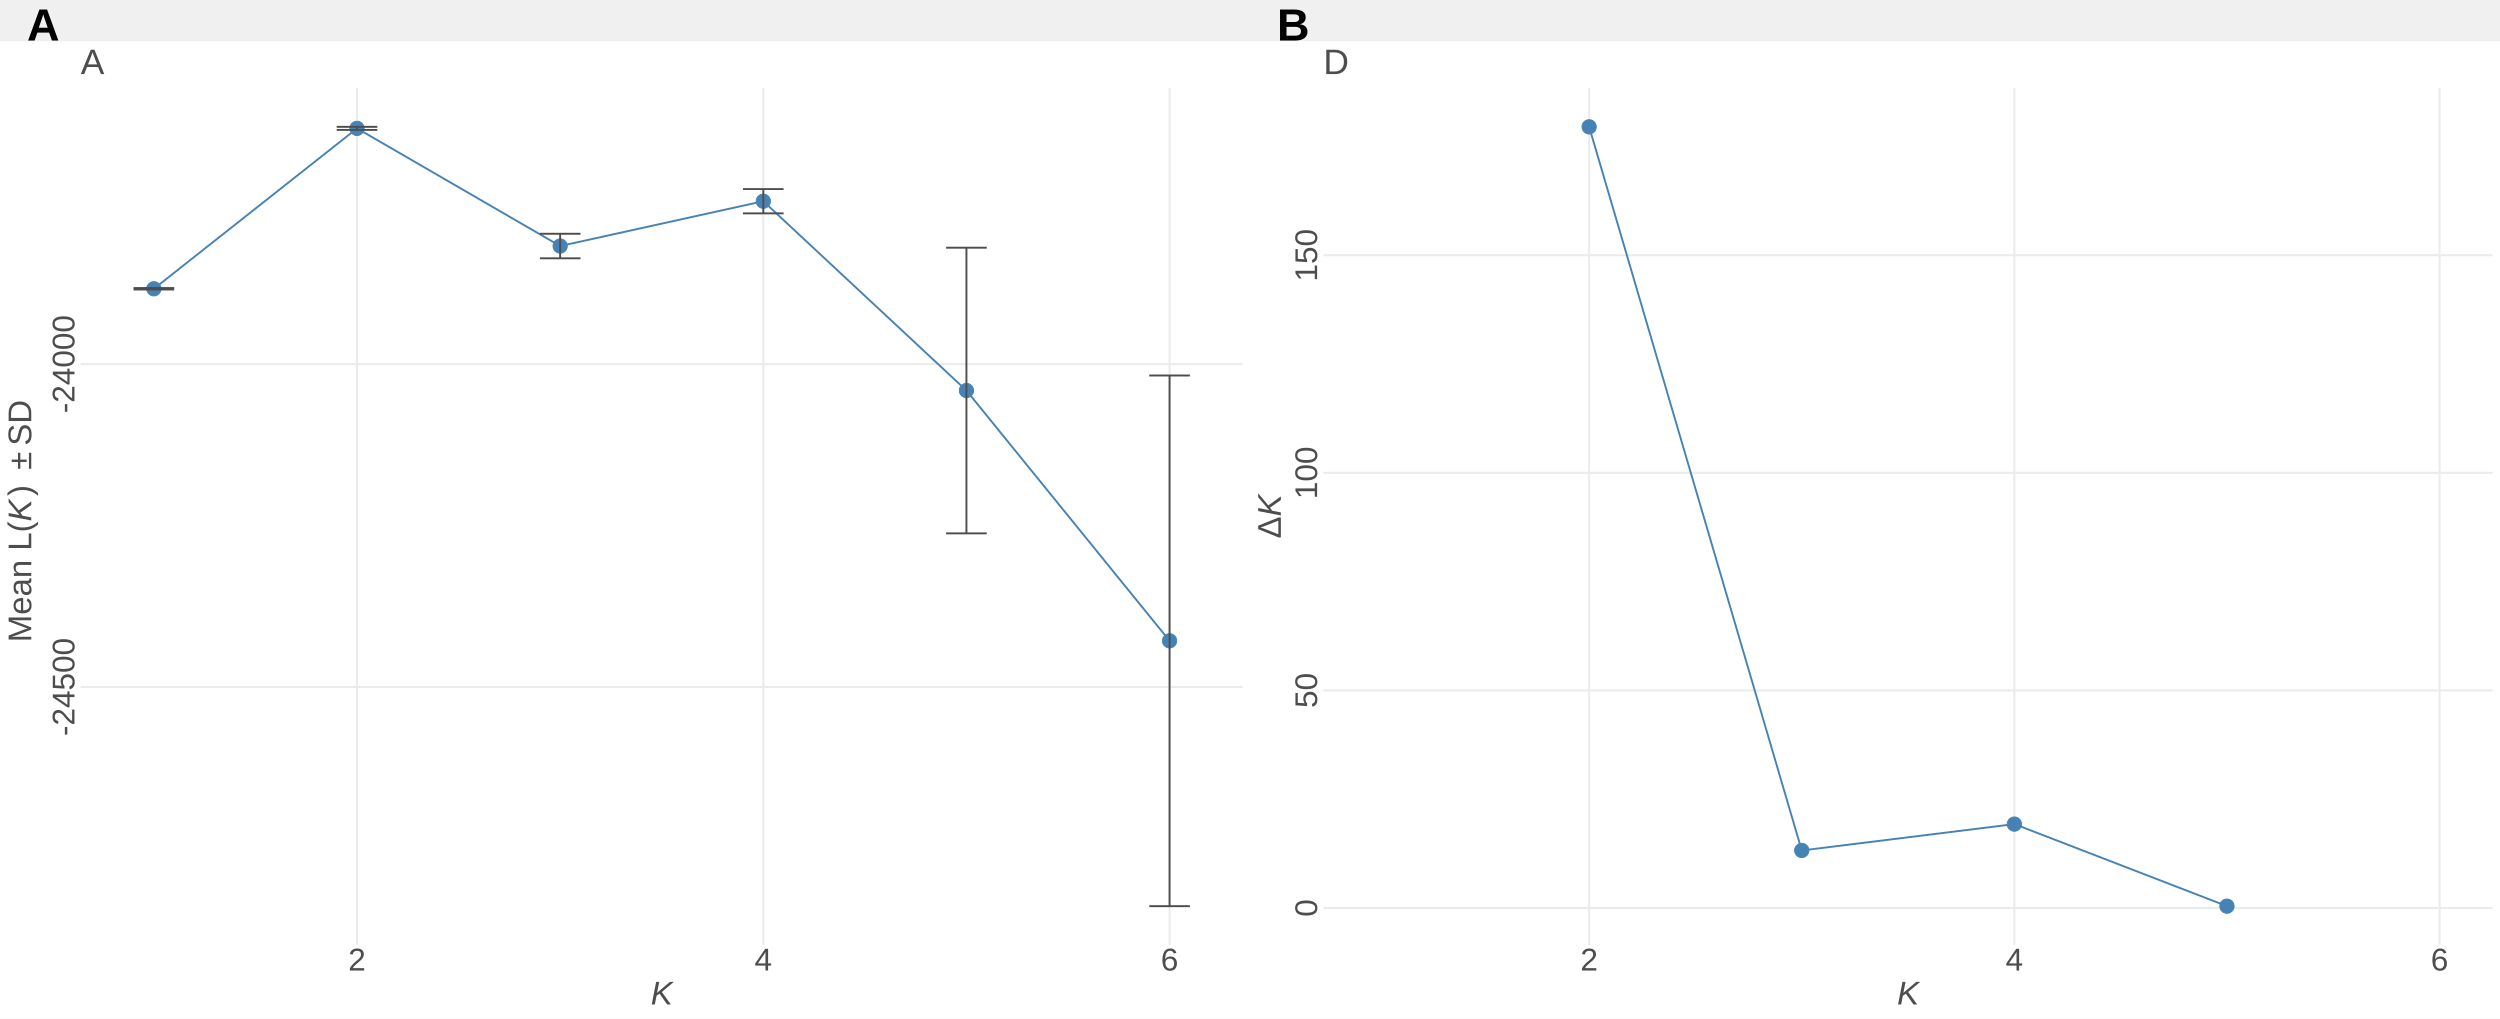
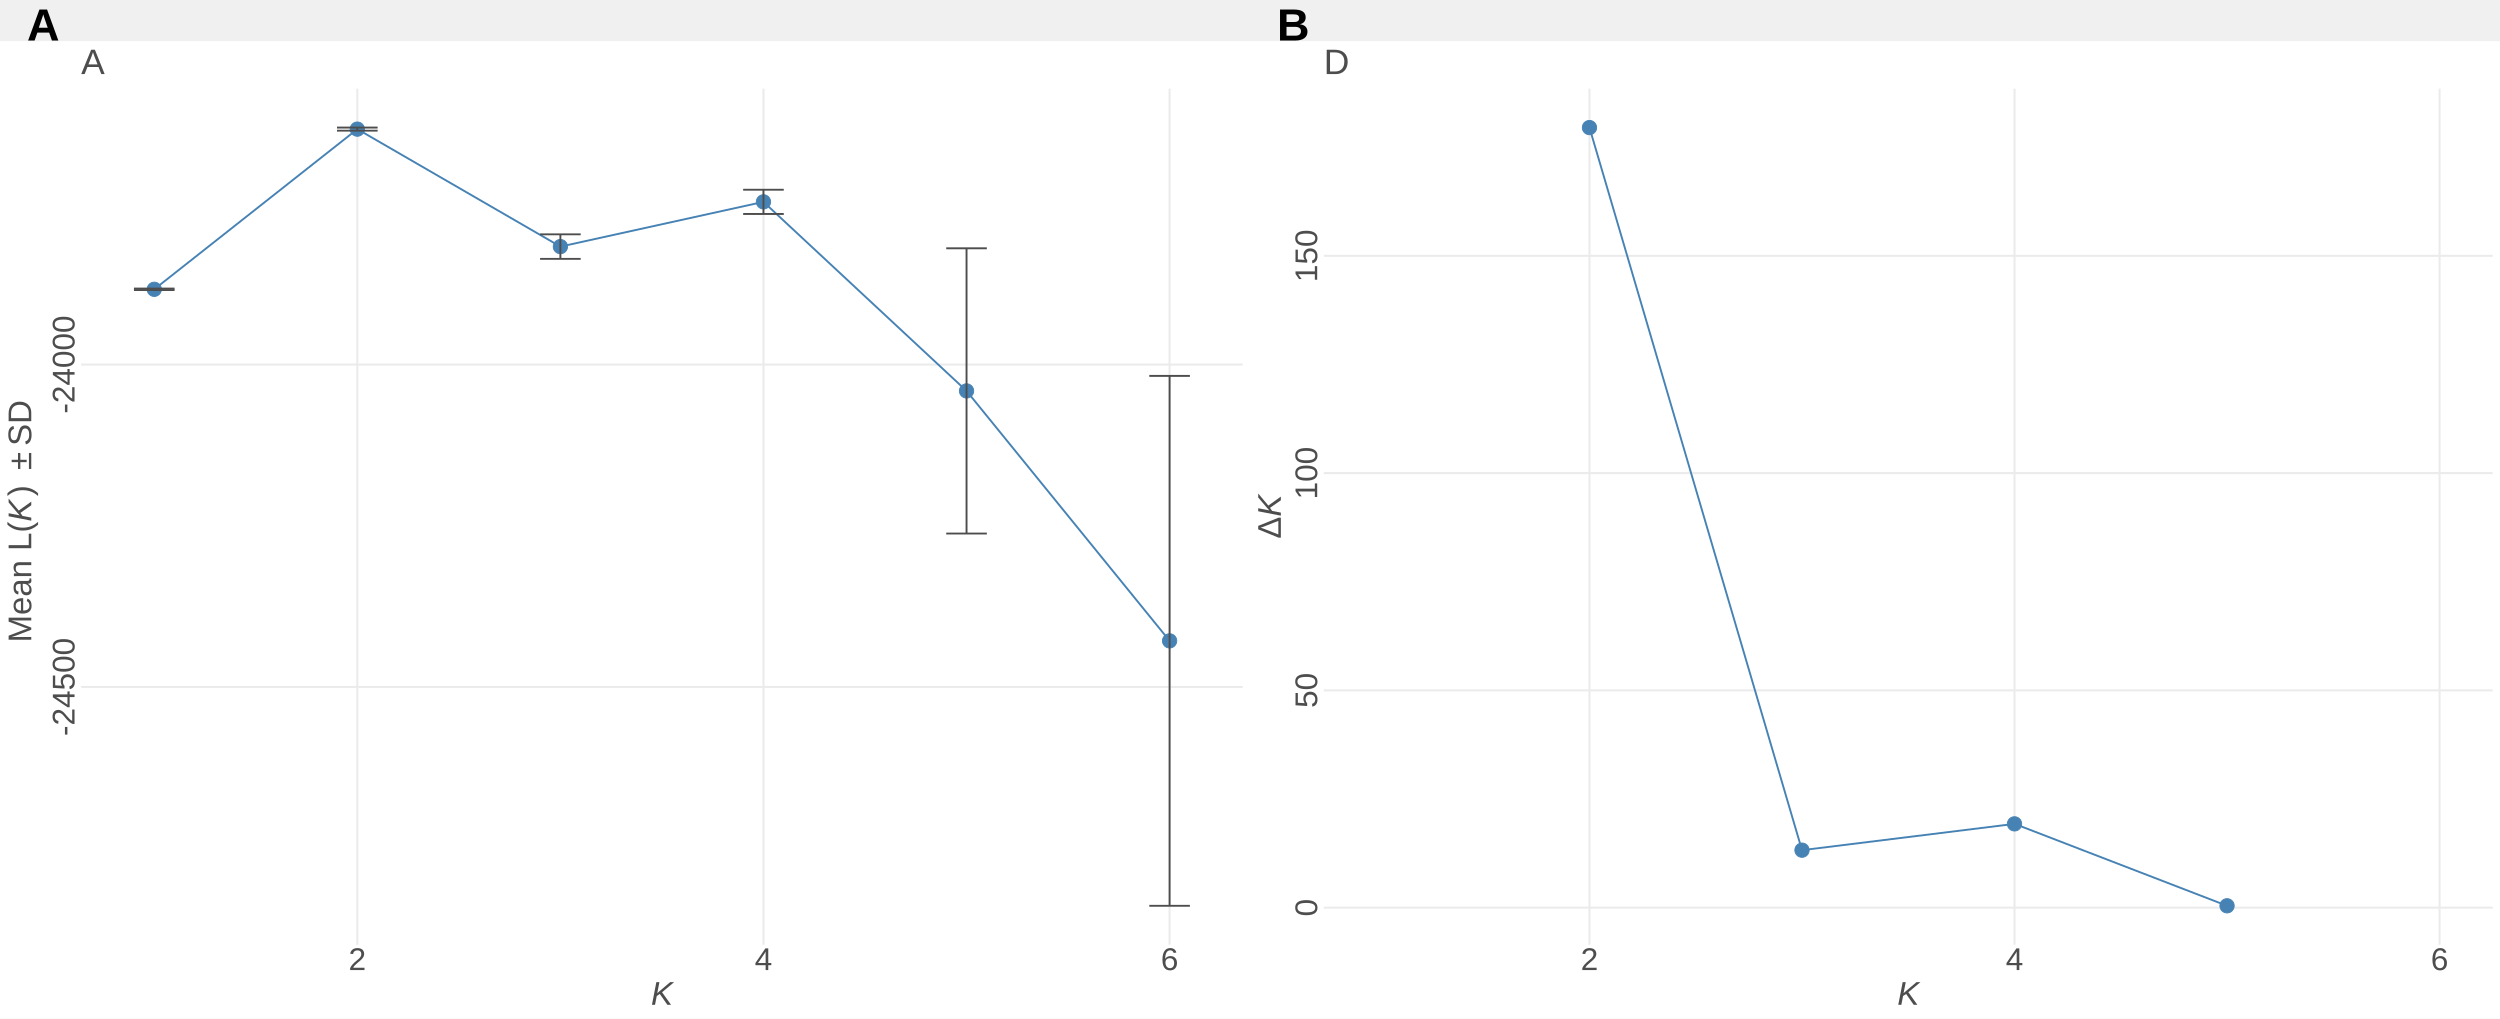
<svg xmlns="http://www.w3.org/2000/svg" width="1944.00pt" height="792.00pt" viewBox="0 0 1944.00 792.00">
  <g class="svglite">
    <defs>
      <style type="text/css">
    .svglite line, .svglite polyline, .svglite polygon, .svglite path, .svglite rect, .svglite circle {
      fill: none;
      stroke: #000000;
      stroke-linecap: round;
      stroke-linejoin: round;
      stroke-miterlimit: 10.00;
    }
    .svglite text {
      white-space: pre;
    }
    .svglite g.glyphgroup path {
      fill: inherit;
      stroke: none;
    }
  </style>
    </defs>
    <rect width="100%" height="100%" style="stroke: none; fill: none;" />
    <defs>
      <clipPath id="cpMC4wMHwxOTQ0LjAwfDAuMDB8NzkyLjAw">
        <rect x="0.00" y="0.00" width="1944.00" height="792.00" />
      </clipPath>
    </defs>
    <g clip-path="url(#cpMC4wMHwxOTQ0LjAwfDAuMDB8NzkyLjAw)">
</g>
    <defs>
      <clipPath id="cpMC4wMHw5NzIuMDB8MzIuMjZ8NzkyLjAw">
-         <rect x="0" y="32.26" width="972.00" height="759.74" />
+         <rect x="0.00" y="32.26" width="972.00" height="759.74" />
      </clipPath>
    </defs>
    <g clip-path="url(#cpMC4wMHw5NzIuMDB8MzIuMjZ8NzkyLjAw)">
-       <rect x="0" y="32.26" width="972.00" height="759.74" style="stroke-width: 1.07; stroke: #FFFFFF; fill: #FFFFFF;" />
+       <rect x="0.00" y="32.26" width="972.00" height="759.74" style="stroke-width: 1.07; stroke: #FFFFFF; fill: #FFFFFF;" />
    </g>
    <g clip-path="url(#cpMC4wMHwxOTQ0LjAwfDAuMDB8NzkyLjAw)">
</g>
    <defs>
-       <clipPath id="cpNjIuNzh8OTY2LjMzfDY4LjMzfDczNC45Mw==">
-         <rect x="62.78" y="68.33" width="903.55" height="666.60" />
+       <clipPath id="cpNjMuMTB8OTY2LjMzfDY4Ljk1fDczNC42MQ==">
+         <rect x="63.10" y="68.95" width="903.23" height="665.66" />
      </clipPath>
    </defs>
-     <g clip-path="url(#cpNjIuNzh8OTY2LjMzfDY4LjMzfDczNC45Mw==)">
-       <rect x="62.78" y="68.33" width="903.55" height="666.60" style="stroke-width: 1.07; stroke: none; fill: #FFFFFF;" />
-       <polyline points="62.78,534.20 966.33,534.20 " style="stroke-width: 1.60; stroke: #EBEBEB; stroke-linecap: butt;" />
-       <polyline points="62.78,283.17 966.33,283.17 " style="stroke-width: 1.60; stroke: #EBEBEB; stroke-linecap: butt;" />
-       <polyline points="277.61,734.93 277.61,68.33 " style="stroke-width: 1.60; stroke: #EBEBEB; stroke-linecap: butt;" />
-       <polyline points="593.54,734.93 593.54,68.33 " style="stroke-width: 1.60; stroke: #EBEBEB; stroke-linecap: butt;" />
-       <polyline points="909.46,734.93 909.46,68.33 " style="stroke-width: 1.60; stroke: #EBEBEB; stroke-linecap: butt;" />
-       <polyline points="119.65,224.56 277.61,99.83 435.57,191.31 593.54,156.46 751.50,303.68 909.46,498.31 " style="stroke-width: 1.49; stroke: #4682B4; stroke-linecap: butt;" />
-       <circle cx="119.65" cy="224.56" r="5.57" style="stroke-width: 0.71; stroke: #4682B4; fill: #4682B4;" />
-       <circle cx="277.61" cy="99.83" r="5.57" style="stroke-width: 0.71; stroke: #4682B4; fill: #4682B4;" />
-       <circle cx="435.57" cy="191.31" r="5.57" style="stroke-width: 0.71; stroke: #4682B4; fill: #4682B4;" />
-       <circle cx="593.54" cy="156.46" r="5.57" style="stroke-width: 0.71; stroke: #4682B4; fill: #4682B4;" />
-       <circle cx="751.50" cy="303.68" r="5.57" style="stroke-width: 0.71; stroke: #4682B4; fill: #4682B4;" />
-       <circle cx="909.46" cy="498.31" r="5.57" style="stroke-width: 0.71; stroke: #4682B4; fill: #4682B4;" />
-       <polyline points="103.85,223.99 135.44,223.99 " style="stroke-width: 1.49; stroke: #4D4D4D; stroke-linecap: butt;" />
-       <polyline points="119.65,223.99 119.65,225.13 " style="stroke-width: 1.49; stroke: #4D4D4D; stroke-linecap: butt;" />
-       <polyline points="103.85,225.13 135.44,225.13 " style="stroke-width: 1.49; stroke: #4D4D4D; stroke-linecap: butt;" />
-       <polyline points="261.81,98.63 293.41,98.63 " style="stroke-width: 1.49; stroke: #4D4D4D; stroke-linecap: butt;" />
-       <polyline points="277.61,98.63 277.61,101.03 " style="stroke-width: 1.49; stroke: #4D4D4D; stroke-linecap: butt;" />
-       <polyline points="261.81,101.03 293.41,101.03 " style="stroke-width: 1.49; stroke: #4D4D4D; stroke-linecap: butt;" />
-       <polyline points="419.78,181.76 451.37,181.76 " style="stroke-width: 1.49; stroke: #4D4D4D; stroke-linecap: butt;" />
-       <polyline points="435.57,181.76 435.57,200.86 " style="stroke-width: 1.49; stroke: #4D4D4D; stroke-linecap: butt;" />
-       <polyline points="419.78,200.86 451.37,200.86 " style="stroke-width: 1.49; stroke: #4D4D4D; stroke-linecap: butt;" />
-       <polyline points="577.74,147.02 609.33,147.02 " style="stroke-width: 1.49; stroke: #4D4D4D; stroke-linecap: butt;" />
-       <polyline points="593.54,147.02 593.54,165.90 " style="stroke-width: 1.49; stroke: #4D4D4D; stroke-linecap: butt;" />
-       <polyline points="577.74,165.90 609.33,165.90 " style="stroke-width: 1.49; stroke: #4D4D4D; stroke-linecap: butt;" />
-       <polyline points="735.70,192.63 767.30,192.63 " style="stroke-width: 1.49; stroke: #4D4D4D; stroke-linecap: butt;" />
-       <polyline points="751.50,192.63 751.50,414.74 " style="stroke-width: 1.49; stroke: #4D4D4D; stroke-linecap: butt;" />
-       <polyline points="735.70,414.74 767.30,414.74 " style="stroke-width: 1.49; stroke: #4D4D4D; stroke-linecap: butt;" />
-       <polyline points="893.67,291.99 925.26,291.99 " style="stroke-width: 1.49; stroke: #4D4D4D; stroke-linecap: butt;" />
-       <polyline points="909.46,291.99 909.46,704.63 " style="stroke-width: 1.49; stroke: #4D4D4D; stroke-linecap: butt;" />
-       <polyline points="893.67,704.63 925.26,704.63 " style="stroke-width: 1.49; stroke: #4D4D4D; stroke-linecap: butt;" />
+     <g clip-path="url(#cpNjMuMTB8OTY2LjMzfDY4Ljk1fDczNC42MQ==)">
+       <rect x="63.10" y="68.95" width="903.23" height="665.66" style="stroke-width: 1.07; stroke: none; fill: #FFFFFF;" />
+       <polyline points="63.10,534.16 966.33,534.16 " style="stroke-width: 1.60; stroke: #EBEBEB; stroke-linecap: butt;" />
+       <polyline points="63.10,283.49 966.33,283.49 " style="stroke-width: 1.60; stroke: #EBEBEB; stroke-linecap: butt;" />
+       <polyline points="277.85,734.61 277.85,68.95 " style="stroke-width: 1.60; stroke: #EBEBEB; stroke-linecap: butt;" />
+       <polyline points="593.67,734.61 593.67,68.95 " style="stroke-width: 1.60; stroke: #EBEBEB; stroke-linecap: butt;" />
+       <polyline points="909.48,734.61 909.48,68.95 " style="stroke-width: 1.60; stroke: #EBEBEB; stroke-linecap: butt;" />
+       <polyline points="119.95,224.96 277.85,100.41 435.76,191.76 593.67,156.96 751.58,303.98 909.48,498.33 " style="stroke-width: 1.49; stroke: #4682B4; stroke-linecap: butt;" />
+       <circle cx="119.95" cy="224.96" r="5.57" style="stroke-width: 0.71; stroke: #4682B4; fill: #4682B4;" />
+       <circle cx="277.85" cy="100.41" r="5.57" style="stroke-width: 0.71; stroke: #4682B4; fill: #4682B4;" />
+       <circle cx="435.76" cy="191.76" r="5.57" style="stroke-width: 0.71; stroke: #4682B4; fill: #4682B4;" />
+       <circle cx="593.67" cy="156.96" r="5.57" style="stroke-width: 0.71; stroke: #4682B4; fill: #4682B4;" />
+       <circle cx="751.58" cy="303.98" r="5.57" style="stroke-width: 0.71; stroke: #4682B4; fill: #4682B4;" />
+       <circle cx="909.48" cy="498.33" r="5.57" style="stroke-width: 0.71; stroke: #4682B4; fill: #4682B4;" />
+       <polyline points="104.16,224.39 135.74,224.39 " style="stroke-width: 1.49; stroke: #4D4D4D; stroke-linecap: butt;" />
+       <polyline points="119.95,224.39 119.95,225.53 " style="stroke-width: 1.49; stroke: #4D4D4D; stroke-linecap: butt;" />
+       <polyline points="104.16,225.53 135.74,225.53 " style="stroke-width: 1.49; stroke: #4D4D4D; stroke-linecap: butt;" />
+       <polyline points="262.06,99.21 293.64,99.21 " style="stroke-width: 1.49; stroke: #4D4D4D; stroke-linecap: butt;" />
+       <polyline points="277.85,99.21 277.85,101.61 " style="stroke-width: 1.49; stroke: #4D4D4D; stroke-linecap: butt;" />
+       <polyline points="262.06,101.61 293.64,101.61 " style="stroke-width: 1.49; stroke: #4D4D4D; stroke-linecap: butt;" />
+       <polyline points="419.97,182.22 451.55,182.22 " style="stroke-width: 1.49; stroke: #4D4D4D; stroke-linecap: butt;" />
+       <polyline points="435.76,182.22 435.76,201.30 " style="stroke-width: 1.49; stroke: #4D4D4D; stroke-linecap: butt;" />
+       <polyline points="419.97,201.30 451.55,201.30 " style="stroke-width: 1.49; stroke: #4D4D4D; stroke-linecap: butt;" />
+       <polyline points="577.88,147.53 609.46,147.53 " style="stroke-width: 1.49; stroke: #4D4D4D; stroke-linecap: butt;" />
+       <polyline points="593.67,147.53 593.67,166.39 " style="stroke-width: 1.49; stroke: #4D4D4D; stroke-linecap: butt;" />
+       <polyline points="577.88,166.39 609.46,166.39 " style="stroke-width: 1.49; stroke: #4D4D4D; stroke-linecap: butt;" />
+       <polyline points="735.79,193.08 767.37,193.08 " style="stroke-width: 1.49; stroke: #4D4D4D; stroke-linecap: butt;" />
+       <polyline points="751.58,193.08 751.58,414.87 " style="stroke-width: 1.49; stroke: #4D4D4D; stroke-linecap: butt;" />
+       <polyline points="735.79,414.87 767.37,414.87 " style="stroke-width: 1.49; stroke: #4D4D4D; stroke-linecap: butt;" />
+       <polyline points="893.69,292.30 925.27,292.30 " style="stroke-width: 1.49; stroke: #4D4D4D; stroke-linecap: butt;" />
+       <polyline points="909.48,292.30 909.48,704.35 " style="stroke-width: 1.49; stroke: #4D4D4D; stroke-linecap: butt;" />
+       <polyline points="893.69,704.35 925.27,704.35 " style="stroke-width: 1.49; stroke: #4D4D4D; stroke-linecap: butt;" />
    </g>
    <g clip-path="url(#cpMC4wMHwxOTQ0LjAwfDAuMDB8NzkyLjAw)">
-       <text transform="translate(57.90,534.20) rotate(-90)" text-anchor="middle" style="font-size: 24.50px;fill: #4D4D4D; font-family: &quot;Arial&quot;;" textLength="76.28px" lengthAdjust="spacingAndGlyphs">-24500</text>
-       <text transform="translate(57.90,283.17) rotate(-90)" text-anchor="middle" style="font-size: 24.50px;fill: #4D4D4D; font-family: &quot;Arial&quot;;" textLength="76.28px" lengthAdjust="spacingAndGlyphs">-24000</text>
-       <text x="277.61" y="754.66" text-anchor="middle" style="font-size: 24.50px;fill: #4D4D4D; font-family: &quot;Arial&quot;;" textLength="13.62px" lengthAdjust="spacingAndGlyphs">2</text>
-       <text x="593.54" y="754.66" text-anchor="middle" style="font-size: 24.50px;fill: #4D4D4D; font-family: &quot;Arial&quot;;" textLength="13.62px" lengthAdjust="spacingAndGlyphs">4</text>
-       <text x="909.46" y="754.66" text-anchor="middle" style="font-size: 24.50px;fill: #4D4D4D; font-family: &quot;Arial&quot;;" textLength="13.62px" lengthAdjust="spacingAndGlyphs">6</text>
-       <text x="506.02" y="781.09" style="font-size: 25.60px; font-style: italic;fill: #4D4D4D; font-family: &quot;Arial&quot;;" textLength="17.08px" lengthAdjust="spacingAndGlyphs">K</text>
-       <text transform="translate(24.31,499.38) rotate(-90)" style="font-size: 25.60px;fill: #4D4D4D; font-family: &quot;Arial&quot;;" textLength="93.88px" lengthAdjust="spacingAndGlyphs">Mean L(</text>
-       <text transform="translate(24.31,405.51) rotate(-90)" style="font-size: 25.60px; font-style: italic;fill: #4D4D4D; font-family: &quot;Arial&quot;;" textLength="17.08px" lengthAdjust="spacingAndGlyphs">K</text>
-       <text transform="translate(24.31,385.69) rotate(-90)" style="font-size: 25.60px;fill: #4D4D4D; font-family: &quot;Arial&quot;;" textLength="15.62px" lengthAdjust="spacingAndGlyphs">) </text>
-       <text transform="translate(24.31,365.33) rotate(-90)" style="font-size: 25.60px;fill: #4D4D4D; font-family: &quot;Arial&quot;;" textLength="14.05px" lengthAdjust="spacingAndGlyphs">±</text>
-       <text transform="translate(24.31,346.54) rotate(-90)" style="font-size: 25.60px;fill: #4D4D4D; font-family: &quot;Arial&quot;;" textLength="42.67px" lengthAdjust="spacingAndGlyphs"> SD</text>
-       <text x="62.78" y="57.61" style="font-size: 27.50px;fill: #4D4D4D; font-family: &quot;Arial&quot;;" textLength="18.34px" lengthAdjust="spacingAndGlyphs">A</text>
+       <text transform="translate(57.96,534.16) rotate(-90)" text-anchor="middle" style="font-size: 24.50px;fill: #4D4D4D; font-family: &quot;Arial&quot;;" textLength="76.28px" lengthAdjust="spacingAndGlyphs">-24500</text>
+       <text transform="translate(57.96,283.49) rotate(-90)" text-anchor="middle" style="font-size: 24.50px;fill: #4D4D4D; font-family: &quot;Arial&quot;;" textLength="76.28px" lengthAdjust="spacingAndGlyphs">-24000</text>
+       <text x="277.85" y="754.34" text-anchor="middle" style="font-size: 24.50px;fill: #4D4D4D; font-family: &quot;Arial&quot;;" textLength="13.62px" lengthAdjust="spacingAndGlyphs">2</text>
+       <text x="593.67" y="754.34" text-anchor="middle" style="font-size: 24.50px;fill: #4D4D4D; font-family: &quot;Arial&quot;;" textLength="13.62px" lengthAdjust="spacingAndGlyphs">4</text>
+       <text x="909.48" y="754.34" text-anchor="middle" style="font-size: 24.50px;fill: #4D4D4D; font-family: &quot;Arial&quot;;" textLength="13.62px" lengthAdjust="spacingAndGlyphs">6</text>
+       <text x="506.18" y="781.31" style="font-size: 25.60px; font-style: italic;fill: #4D4D4D; font-family: &quot;Arial&quot;;" textLength="17.08px" lengthAdjust="spacingAndGlyphs">K</text>
+       <text transform="translate(24.31,499.54) rotate(-90)" style="font-size: 25.60px;fill: #4D4D4D; font-family: &quot;Arial&quot;;" textLength="93.88px" lengthAdjust="spacingAndGlyphs">Mean L(</text>
+       <text transform="translate(24.31,405.66) rotate(-90)" style="font-size: 25.60px; font-style: italic;fill: #4D4D4D; font-family: &quot;Arial&quot;;" textLength="17.08px" lengthAdjust="spacingAndGlyphs">K</text>
+       <text transform="translate(24.31,385.84) rotate(-90)" style="font-size: 25.60px;fill: #4D4D4D; font-family: &quot;Arial&quot;;" textLength="15.62px" lengthAdjust="spacingAndGlyphs">) </text>
+       <text transform="translate(24.31,365.48) rotate(-90)" style="font-size: 25.60px;fill: #4D4D4D; font-family: &quot;Arial&quot;;" textLength="14.05px" lengthAdjust="spacingAndGlyphs">±</text>
+       <text transform="translate(24.31,346.69) rotate(-90)" style="font-size: 25.60px;fill: #4D4D4D; font-family: &quot;Arial&quot;;" textLength="42.67px" lengthAdjust="spacingAndGlyphs"> SD</text>
+       <text x="63.10" y="57.61" style="font-size: 27.50px;fill: #4D4D4D; font-family: &quot;Arial&quot;;" textLength="18.34px" lengthAdjust="spacingAndGlyphs">A</text>
      <text x="21.00" y="31.51" style="font-size: 35.00px; font-weight: bold; font-family: &quot;Arial&quot;;" textLength="25.28px" lengthAdjust="spacingAndGlyphs">A</text>
    </g>
    <defs>
      <clipPath id="cpOTcyLjAwfDE5NDQuMDB8MzIuMjZ8NzkyLjAw">
        <rect x="972.00" y="32.26" width="972.00" height="759.74" />
      </clipPath>
    </defs>
    <g clip-path="url(#cpOTcyLjAwfDE5NDQuMDB8MzIuMjZ8NzkyLjAw)">
      <rect x="972.00" y="32.26" width="972.00" height="759.74" style="stroke-width: 1.07; stroke: #FFFFFF; fill: #FFFFFF;" />
    </g>
    <g clip-path="url(#cpMC4wMHwxOTQ0LjAwfDAuMDB8NzkyLjAw)">
</g>
    <defs>
-       <clipPath id="cpMTAyOS4wN3wxOTM4LjMzfDY4LjMzfDczNC45Mw==">
-         <rect x="1029.07" y="68.33" width="909.26" height="666.60" />
+       <clipPath id="cpMTAyOS4zOXwxOTM4LjMzfDY4Ljk1fDczNC42MQ==">
+         <rect x="1029.39" y="68.95" width="908.94" height="665.66" />
      </clipPath>
    </defs>
-     <g clip-path="url(#cpMTAyOS4wN3wxOTM4LjMzfDY4LjMzfDczNC45Mw==)">
-       <rect x="1029.07" y="68.33" width="909.26" height="666.60" style="stroke-width: 1.07; stroke: none; fill: #FFFFFF;" />
-       <polyline points="1029.07,706.07 1938.33,706.07 " style="stroke-width: 1.60; stroke: #EBEBEB; stroke-linecap: butt;" />
-       <polyline points="1029.07,536.88 1938.33,536.88 " style="stroke-width: 1.60; stroke: #EBEBEB; stroke-linecap: butt;" />
-       <polyline points="1029.07,367.68 1938.33,367.68 " style="stroke-width: 1.60; stroke: #EBEBEB; stroke-linecap: butt;" />
-       <polyline points="1029.07,198.48 1938.33,198.48 " style="stroke-width: 1.60; stroke: #EBEBEB; stroke-linecap: butt;" />
-       <polyline points="1235.72,734.93 1235.72,68.33 " style="stroke-width: 1.60; stroke: #EBEBEB; stroke-linecap: butt;" />
-       <polyline points="1566.36,734.93 1566.36,68.33 " style="stroke-width: 1.60; stroke: #EBEBEB; stroke-linecap: butt;" />
-       <polyline points="1897.00,734.93 1897.00,68.33 " style="stroke-width: 1.60; stroke: #EBEBEB; stroke-linecap: butt;" />
-       <polyline points="1235.72,98.63 1401.04,661.31 1566.36,640.82 1731.68,704.63 " style="stroke-width: 1.49; stroke: #4682B4; stroke-linecap: butt;" />
-       <circle cx="1235.72" cy="98.63" r="5.57" style="stroke-width: 0.71; stroke: #4682B4; fill: #4682B4;" />
-       <circle cx="1401.04" cy="661.31" r="5.57" style="stroke-width: 0.71; stroke: #4682B4; fill: #4682B4;" />
-       <circle cx="1566.36" cy="640.82" r="5.57" style="stroke-width: 0.71; stroke: #4682B4; fill: #4682B4;" />
-       <circle cx="1731.68" cy="704.63" r="5.57" style="stroke-width: 0.71; stroke: #4682B4; fill: #4682B4;" />
+     <g clip-path="url(#cpMTAyOS4zOXwxOTM4LjMzfDY4Ljk1fDczNC42MQ==)">
+       <rect x="1029.39" y="68.95" width="908.94" height="665.66" style="stroke-width: 1.07; stroke: none; fill: #FFFFFF;" />
+       <polyline points="1029.39,705.80 1938.33,705.80 " style="stroke-width: 1.60; stroke: #EBEBEB; stroke-linecap: butt;" />
+       <polyline points="1029.39,536.84 1938.33,536.84 " style="stroke-width: 1.60; stroke: #EBEBEB; stroke-linecap: butt;" />
+       <polyline points="1029.39,367.88 1938.33,367.88 " style="stroke-width: 1.60; stroke: #EBEBEB; stroke-linecap: butt;" />
+       <polyline points="1029.39,198.92 1938.33,198.92 " style="stroke-width: 1.60; stroke: #EBEBEB; stroke-linecap: butt;" />
+       <polyline points="1235.97,734.61 1235.97,68.95 " style="stroke-width: 1.60; stroke: #EBEBEB; stroke-linecap: butt;" />
+       <polyline points="1566.49,734.61 1566.49,68.95 " style="stroke-width: 1.60; stroke: #EBEBEB; stroke-linecap: butt;" />
+       <polyline points="1897.02,734.61 1897.02,68.95 " style="stroke-width: 1.60; stroke: #EBEBEB; stroke-linecap: butt;" />
+       <polyline points="1235.97,99.21 1401.23,661.09 1566.49,640.64 1731.75,704.35 " style="stroke-width: 1.49; stroke: #4682B4; stroke-linecap: butt;" />
+       <circle cx="1235.97" cy="99.21" r="5.57" style="stroke-width: 0.71; stroke: #4682B4; fill: #4682B4;" />
+       <circle cx="1401.23" cy="661.09" r="5.57" style="stroke-width: 0.71; stroke: #4682B4; fill: #4682B4;" />
+       <circle cx="1566.49" cy="640.64" r="5.57" style="stroke-width: 0.71; stroke: #4682B4; fill: #4682B4;" />
+       <circle cx="1731.75" cy="704.35" r="5.57" style="stroke-width: 0.71; stroke: #4682B4; fill: #4682B4;" />
    </g>
    <g clip-path="url(#cpMC4wMHwxOTQ0LjAwfDAuMDB8NzkyLjAw)">
-       <text transform="translate(1024.19,706.07) rotate(-90)" text-anchor="middle" style="font-size: 24.50px;fill: #4D4D4D; font-family: &quot;Arial&quot;;" textLength="13.62px" lengthAdjust="spacingAndGlyphs">0</text>
-       <text transform="translate(1024.19,536.88) rotate(-90)" text-anchor="middle" style="font-size: 24.50px;fill: #4D4D4D; font-family: &quot;Arial&quot;;" textLength="27.25px" lengthAdjust="spacingAndGlyphs">50</text>
-       <text transform="translate(1024.19,367.68) rotate(-90)" text-anchor="middle" style="font-size: 24.50px;fill: #4D4D4D; font-family: &quot;Arial&quot;;" textLength="40.88px" lengthAdjust="spacingAndGlyphs">100</text>
-       <text transform="translate(1024.19,198.48) rotate(-90)" text-anchor="middle" style="font-size: 24.50px;fill: #4D4D4D; font-family: &quot;Arial&quot;;" textLength="40.88px" lengthAdjust="spacingAndGlyphs">150</text>
-       <text x="1235.72" y="754.66" text-anchor="middle" style="font-size: 24.50px;fill: #4D4D4D; font-family: &quot;Arial&quot;;" textLength="13.62px" lengthAdjust="spacingAndGlyphs">2</text>
-       <text x="1566.36" y="754.66" text-anchor="middle" style="font-size: 24.50px;fill: #4D4D4D; font-family: &quot;Arial&quot;;" textLength="13.62px" lengthAdjust="spacingAndGlyphs">4</text>
-       <text x="1897.00" y="754.66" text-anchor="middle" style="font-size: 24.50px;fill: #4D4D4D; font-family: &quot;Arial&quot;;" textLength="13.62px" lengthAdjust="spacingAndGlyphs">6</text>
-       <text x="1475.16" y="781.09" style="font-size: 25.60px; font-style: italic;fill: #4D4D4D; font-family: &quot;Arial&quot;;" textLength="17.08px" lengthAdjust="spacingAndGlyphs">K</text>
-       <text transform="translate(995.99,418.71) rotate(-90)" style="font-size: 25.60px;fill: #4D4D4D; font-family: &quot;Arial&quot;;" textLength="17.09px" lengthAdjust="spacingAndGlyphs">Δ</text>
-       <text transform="translate(995.99,401.61) rotate(-90)" style="font-size: 25.60px; font-style: italic;fill: #4D4D4D; font-family: &quot;Arial&quot;;" textLength="17.08px" lengthAdjust="spacingAndGlyphs">K</text>
-       <text x="1029.07" y="57.61" style="font-size: 27.50px;fill: #4D4D4D; font-family: &quot;Arial&quot;;" textLength="19.86px" lengthAdjust="spacingAndGlyphs">D</text>
+       <text transform="translate(1024.25,705.80) rotate(-90)" text-anchor="middle" style="font-size: 24.50px;fill: #4D4D4D; font-family: &quot;Arial&quot;;" textLength="13.62px" lengthAdjust="spacingAndGlyphs">0</text>
+       <text transform="translate(1024.25,536.84) rotate(-90)" text-anchor="middle" style="font-size: 24.50px;fill: #4D4D4D; font-family: &quot;Arial&quot;;" textLength="27.25px" lengthAdjust="spacingAndGlyphs">50</text>
+       <text transform="translate(1024.25,367.88) rotate(-90)" text-anchor="middle" style="font-size: 24.50px;fill: #4D4D4D; font-family: &quot;Arial&quot;;" textLength="40.88px" lengthAdjust="spacingAndGlyphs">100</text>
+       <text transform="translate(1024.25,198.92) rotate(-90)" text-anchor="middle" style="font-size: 24.50px;fill: #4D4D4D; font-family: &quot;Arial&quot;;" textLength="40.88px" lengthAdjust="spacingAndGlyphs">150</text>
+       <text x="1235.97" y="754.34" text-anchor="middle" style="font-size: 24.50px;fill: #4D4D4D; font-family: &quot;Arial&quot;;" textLength="13.62px" lengthAdjust="spacingAndGlyphs">2</text>
+       <text x="1566.49" y="754.34" text-anchor="middle" style="font-size: 24.50px;fill: #4D4D4D; font-family: &quot;Arial&quot;;" textLength="13.62px" lengthAdjust="spacingAndGlyphs">4</text>
+       <text x="1897.02" y="754.34" text-anchor="middle" style="font-size: 24.50px;fill: #4D4D4D; font-family: &quot;Arial&quot;;" textLength="13.62px" lengthAdjust="spacingAndGlyphs">6</text>
+       <text x="1475.32" y="781.31" style="font-size: 25.60px; font-style: italic;fill: #4D4D4D; font-family: &quot;Arial&quot;;" textLength="17.08px" lengthAdjust="spacingAndGlyphs">K</text>
+       <text transform="translate(995.99,418.87) rotate(-90)" style="font-size: 25.60px;fill: #4D4D4D; font-family: &quot;Arial&quot;;" textLength="17.09px" lengthAdjust="spacingAndGlyphs">Δ</text>
+       <text transform="translate(995.99,401.77) rotate(-90)" style="font-size: 25.60px; font-style: italic;fill: #4D4D4D; font-family: &quot;Arial&quot;;" textLength="17.08px" lengthAdjust="spacingAndGlyphs">K</text>
+       <text x="1029.39" y="57.61" style="font-size: 27.50px;fill: #4D4D4D; font-family: &quot;Arial&quot;;" textLength="19.86px" lengthAdjust="spacingAndGlyphs">D</text>
      <text x="993.00" y="31.51" style="font-size: 35.00px; font-weight: bold; font-family: &quot;Arial&quot;;" textLength="25.28px" lengthAdjust="spacingAndGlyphs">B</text>
    </g>
  </g>
</svg>
